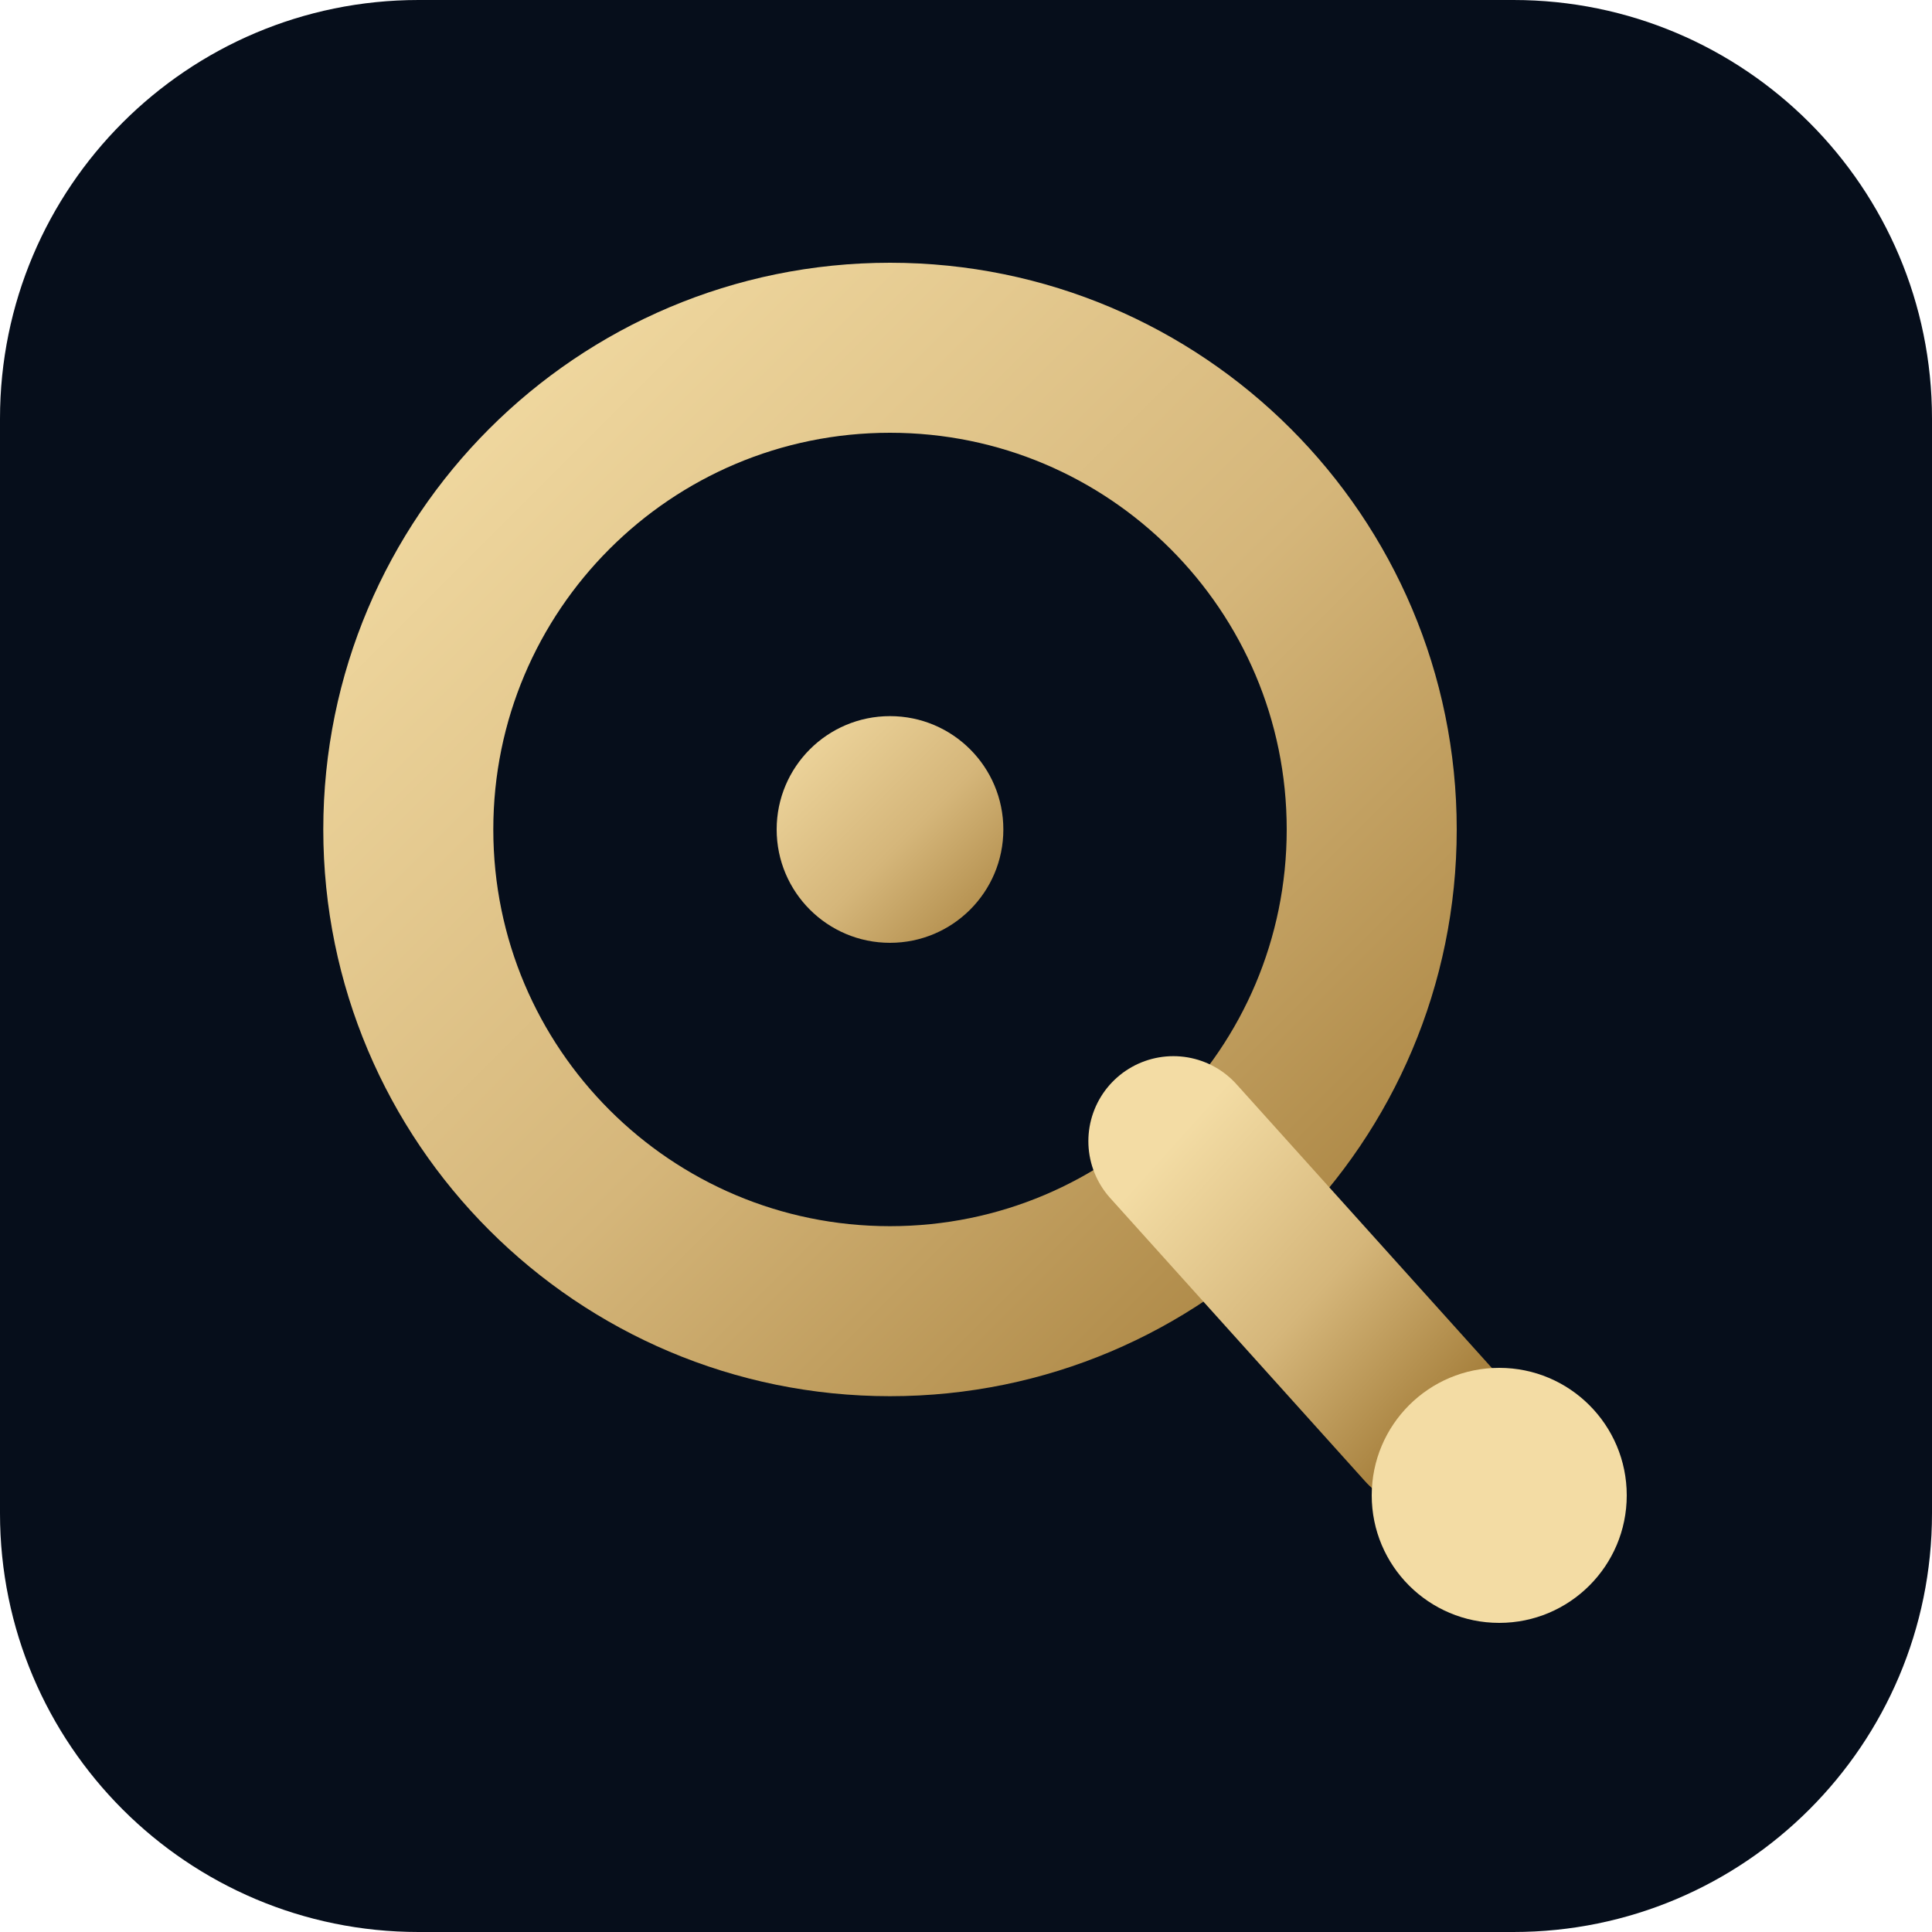
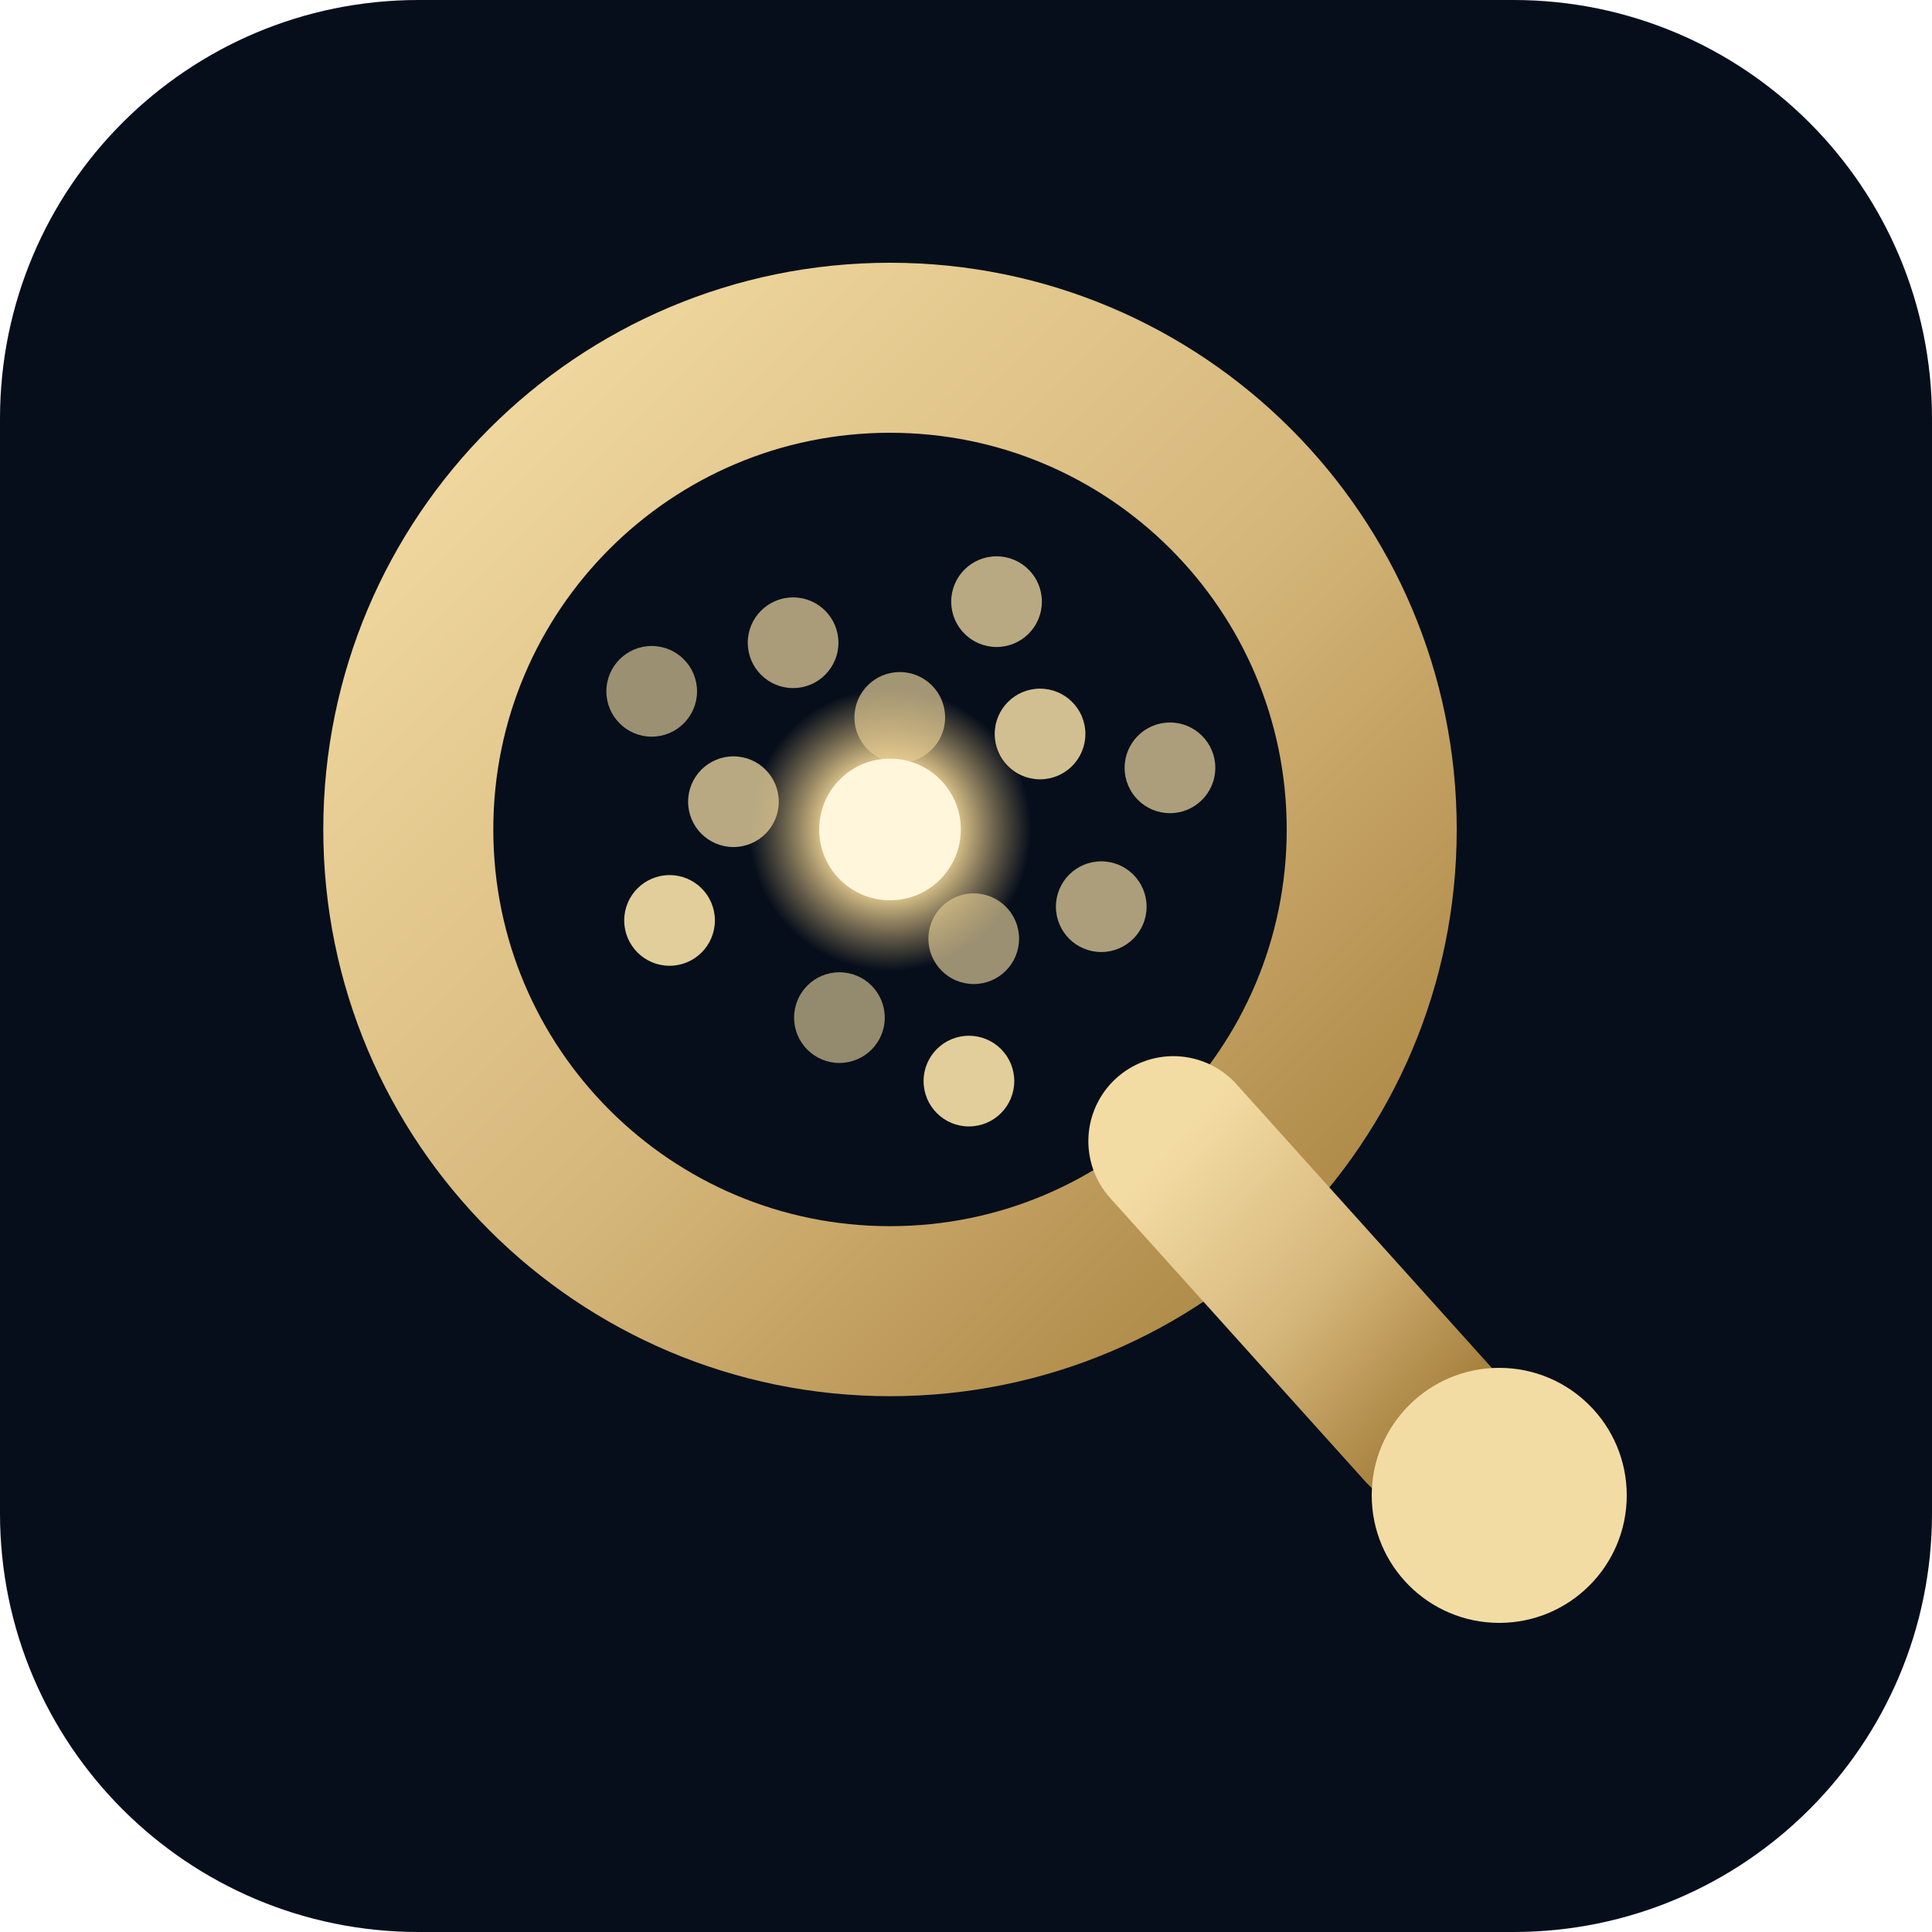
<svg xmlns="http://www.w3.org/2000/svg" viewBox="0 0 120 120">
  <defs>
    <linearGradient id="g" x1="0" y1="0" x2="1" y2="1">
      <stop offset="0" stop-color="#f3dca4" />
      <stop offset=".55" stop-color="#d5b67a" />
      <stop offset="1" stop-color="#a8823f" />
    </linearGradient>
    <radialGradient id="p">
      <stop offset="0" stop-color="#fff6dc" />
      <stop offset=".45" stop-color="#e9cf92" />
      <stop offset="1" stop-color="#d5b67a" stop-opacity="0" />
    </radialGradient>
  </defs>
  <rect width="120" height="120" rx="26" fill="#060e1b" />
  <g transform="translate(6 4) scale(.88)">
    <circle cx="56" cy="54" r="34" fill="none" stroke="url(#g)" stroke-width="12" />
-     <circle cx="56" cy="54" r="8" fill="url(#g)" />
+     <circle cx="56.69" cy="46.09" r="3.2" fill="#f3dca4" fill-opacity="0.66" />
+     <circle cx="61.91" cy="61.71" r="3.2" fill="#f3dca4" fill-opacity="0.63" />
+     <circle cx="44.95" cy="52.04" r="3.2" fill="#f3dca4" fill-opacity="0.75" />
+     <circle cx="66.59" cy="47.26" r="3.2" fill="#f3dca4" fill-opacity="0.86" />
+     <circle cx="52.43" cy="67.28" r="3.2" fill="#f3dca4" fill-opacity="0.60" />
+     <circle cx="49.16" cy="40.82" r="3.2" fill="#f3dca4" fill-opacity="0.69" />
+     <circle cx="70.91" cy="59.45" r="3.2" fill="#f3dca4" fill-opacity="0.70" />
+     <circle cx="40.44" cy="60.42" r="3.2" fill="#f3dca4" fill-opacity="0.93" />
+     <circle cx="63.52" cy="37.92" r="3.2" fill="#f3dca4" fill-opacity="0.75" />
+     <circle cx="61.57" cy="71.76" r="3.2" fill="#f3dca4" fill-opacity="0.93" />
+     <circle cx="39.18" cy="44.25" r="3.2" fill="#f3dca4" fill-opacity="0.63" />
+     <circle cx="75.76" cy="49.65" r="3.2" fill="#f3dca4" fill-opacity="0.70" />
+     <circle cx="56" cy="54" r="10" fill="url(#p)" />
+     <circle cx="56" cy="54" r="5" fill="#fff6dc" />
    <path d="M76 76 L94 96" stroke="url(#g)" stroke-width="12" stroke-linecap="round" />
    <circle cx="99" cy="101" r="9" fill="#f3dca4" />
  </g>
</svg>
